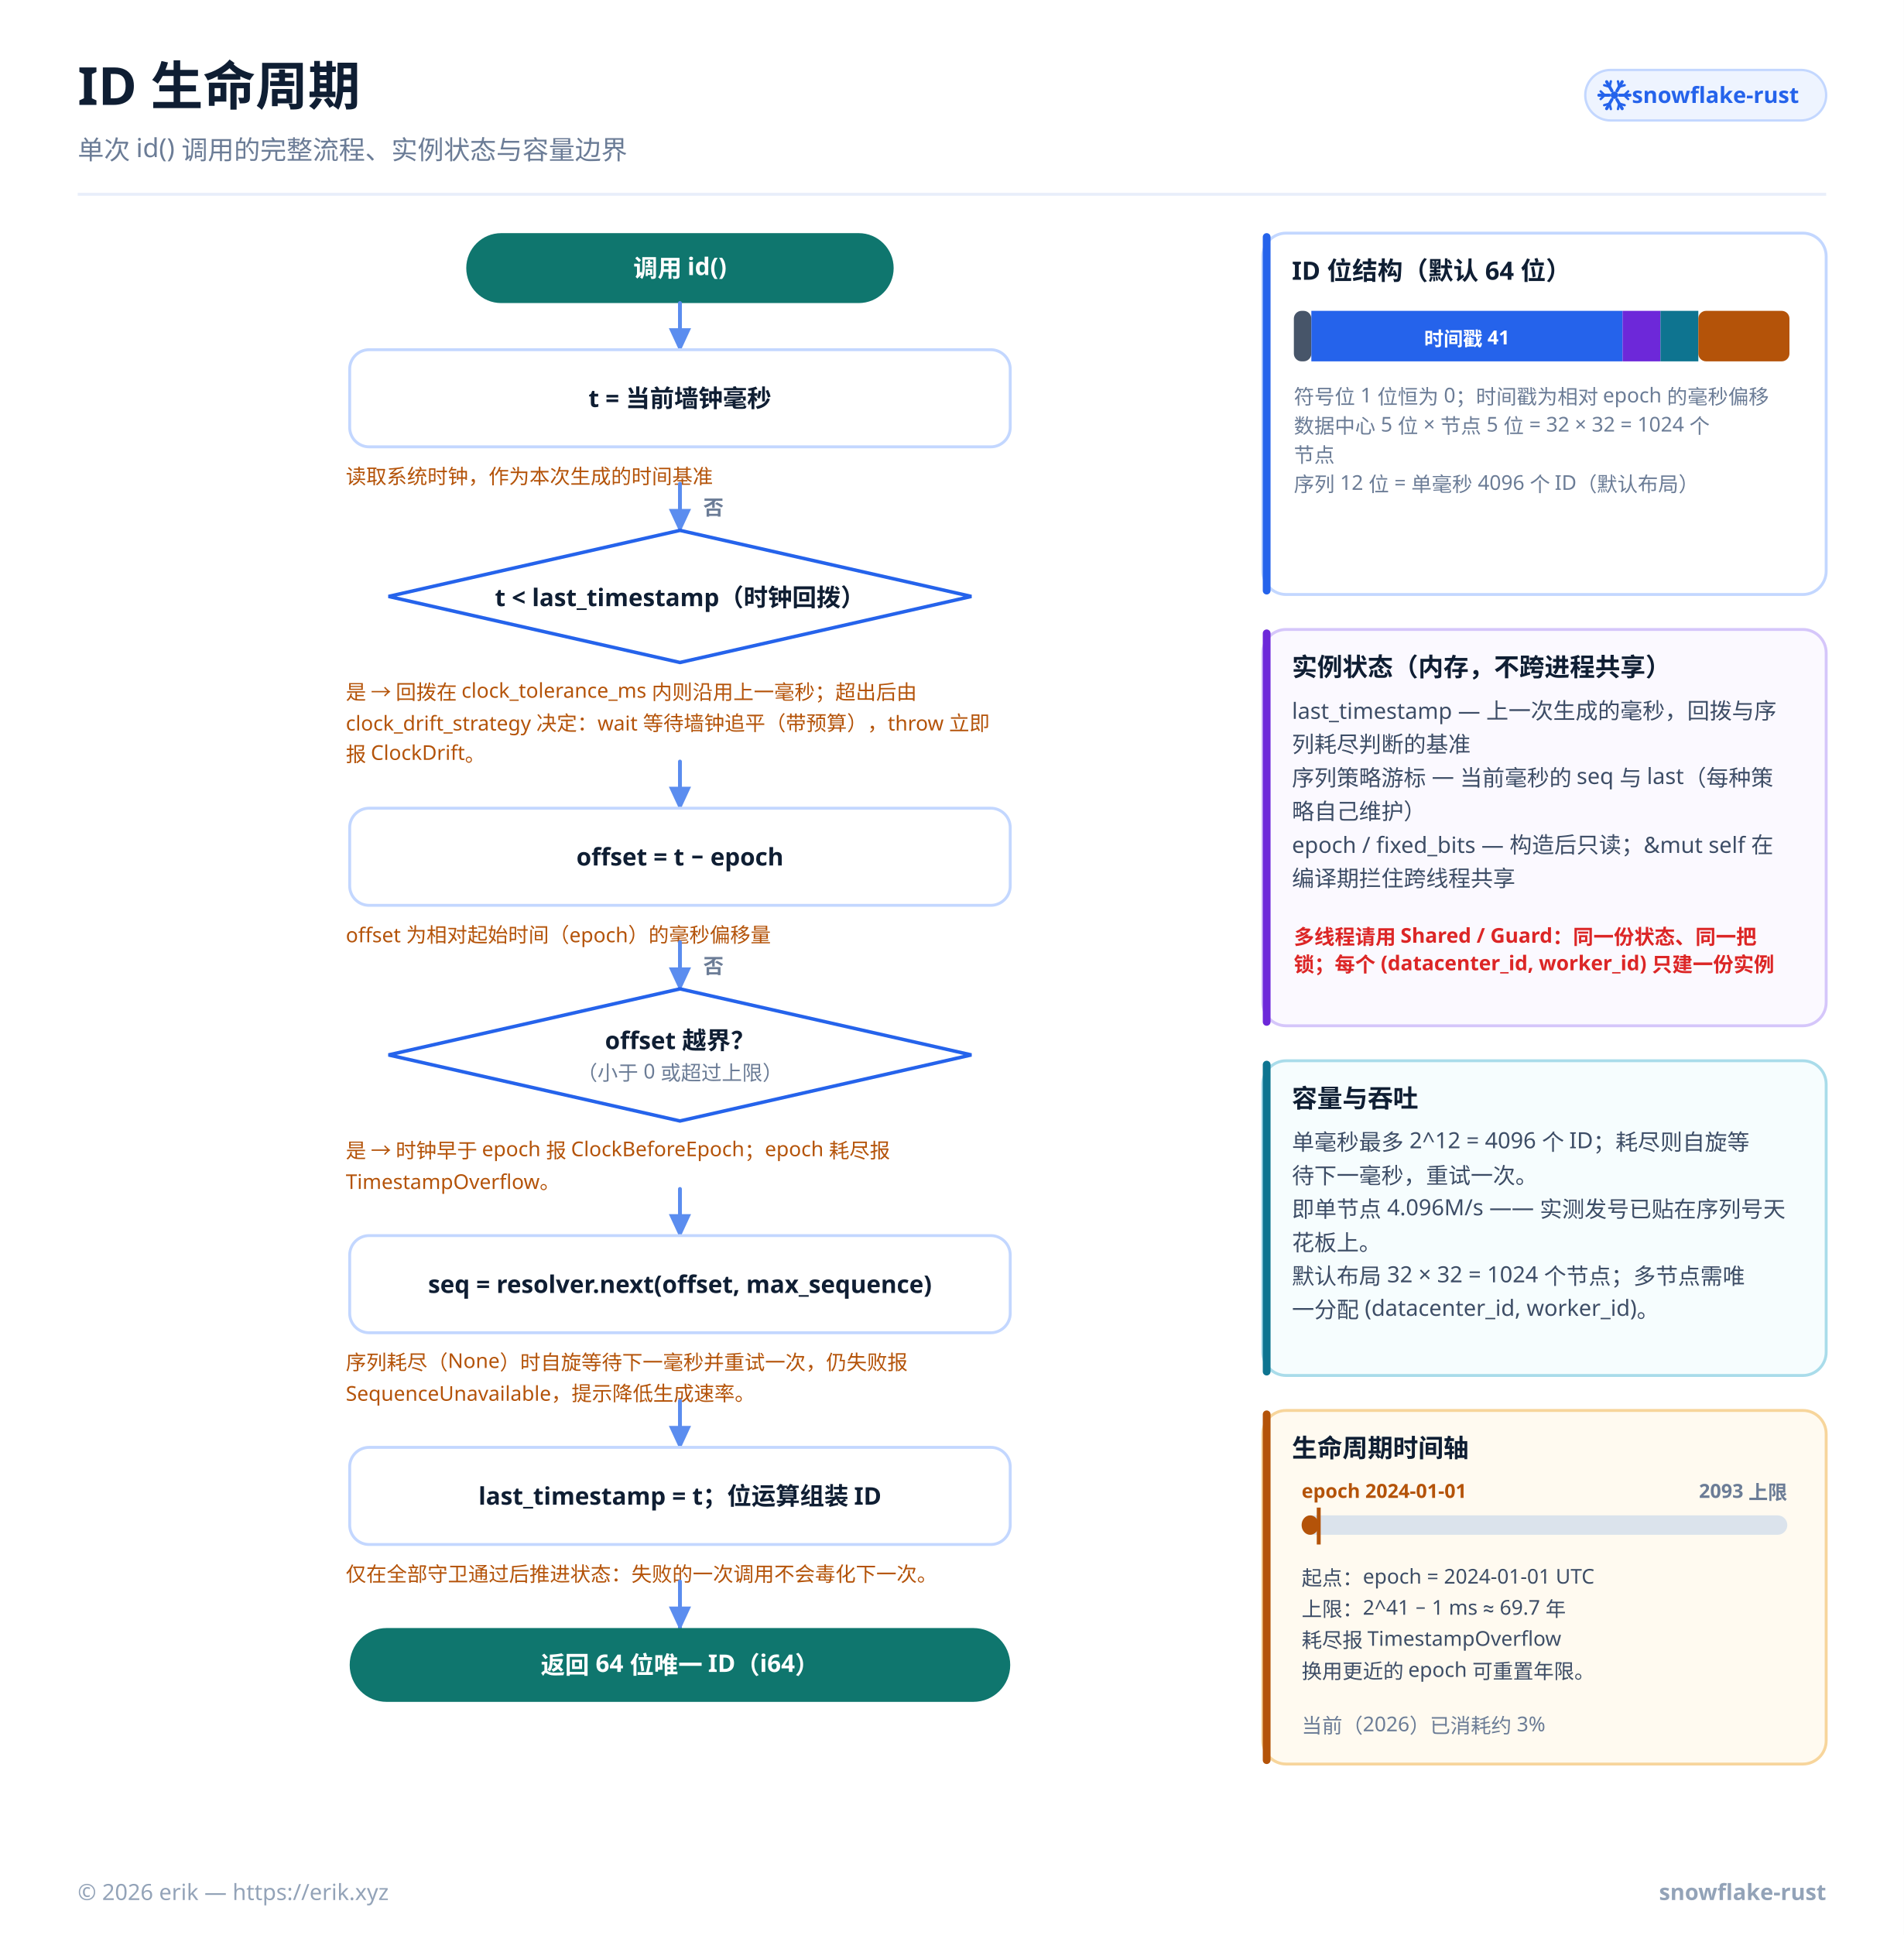
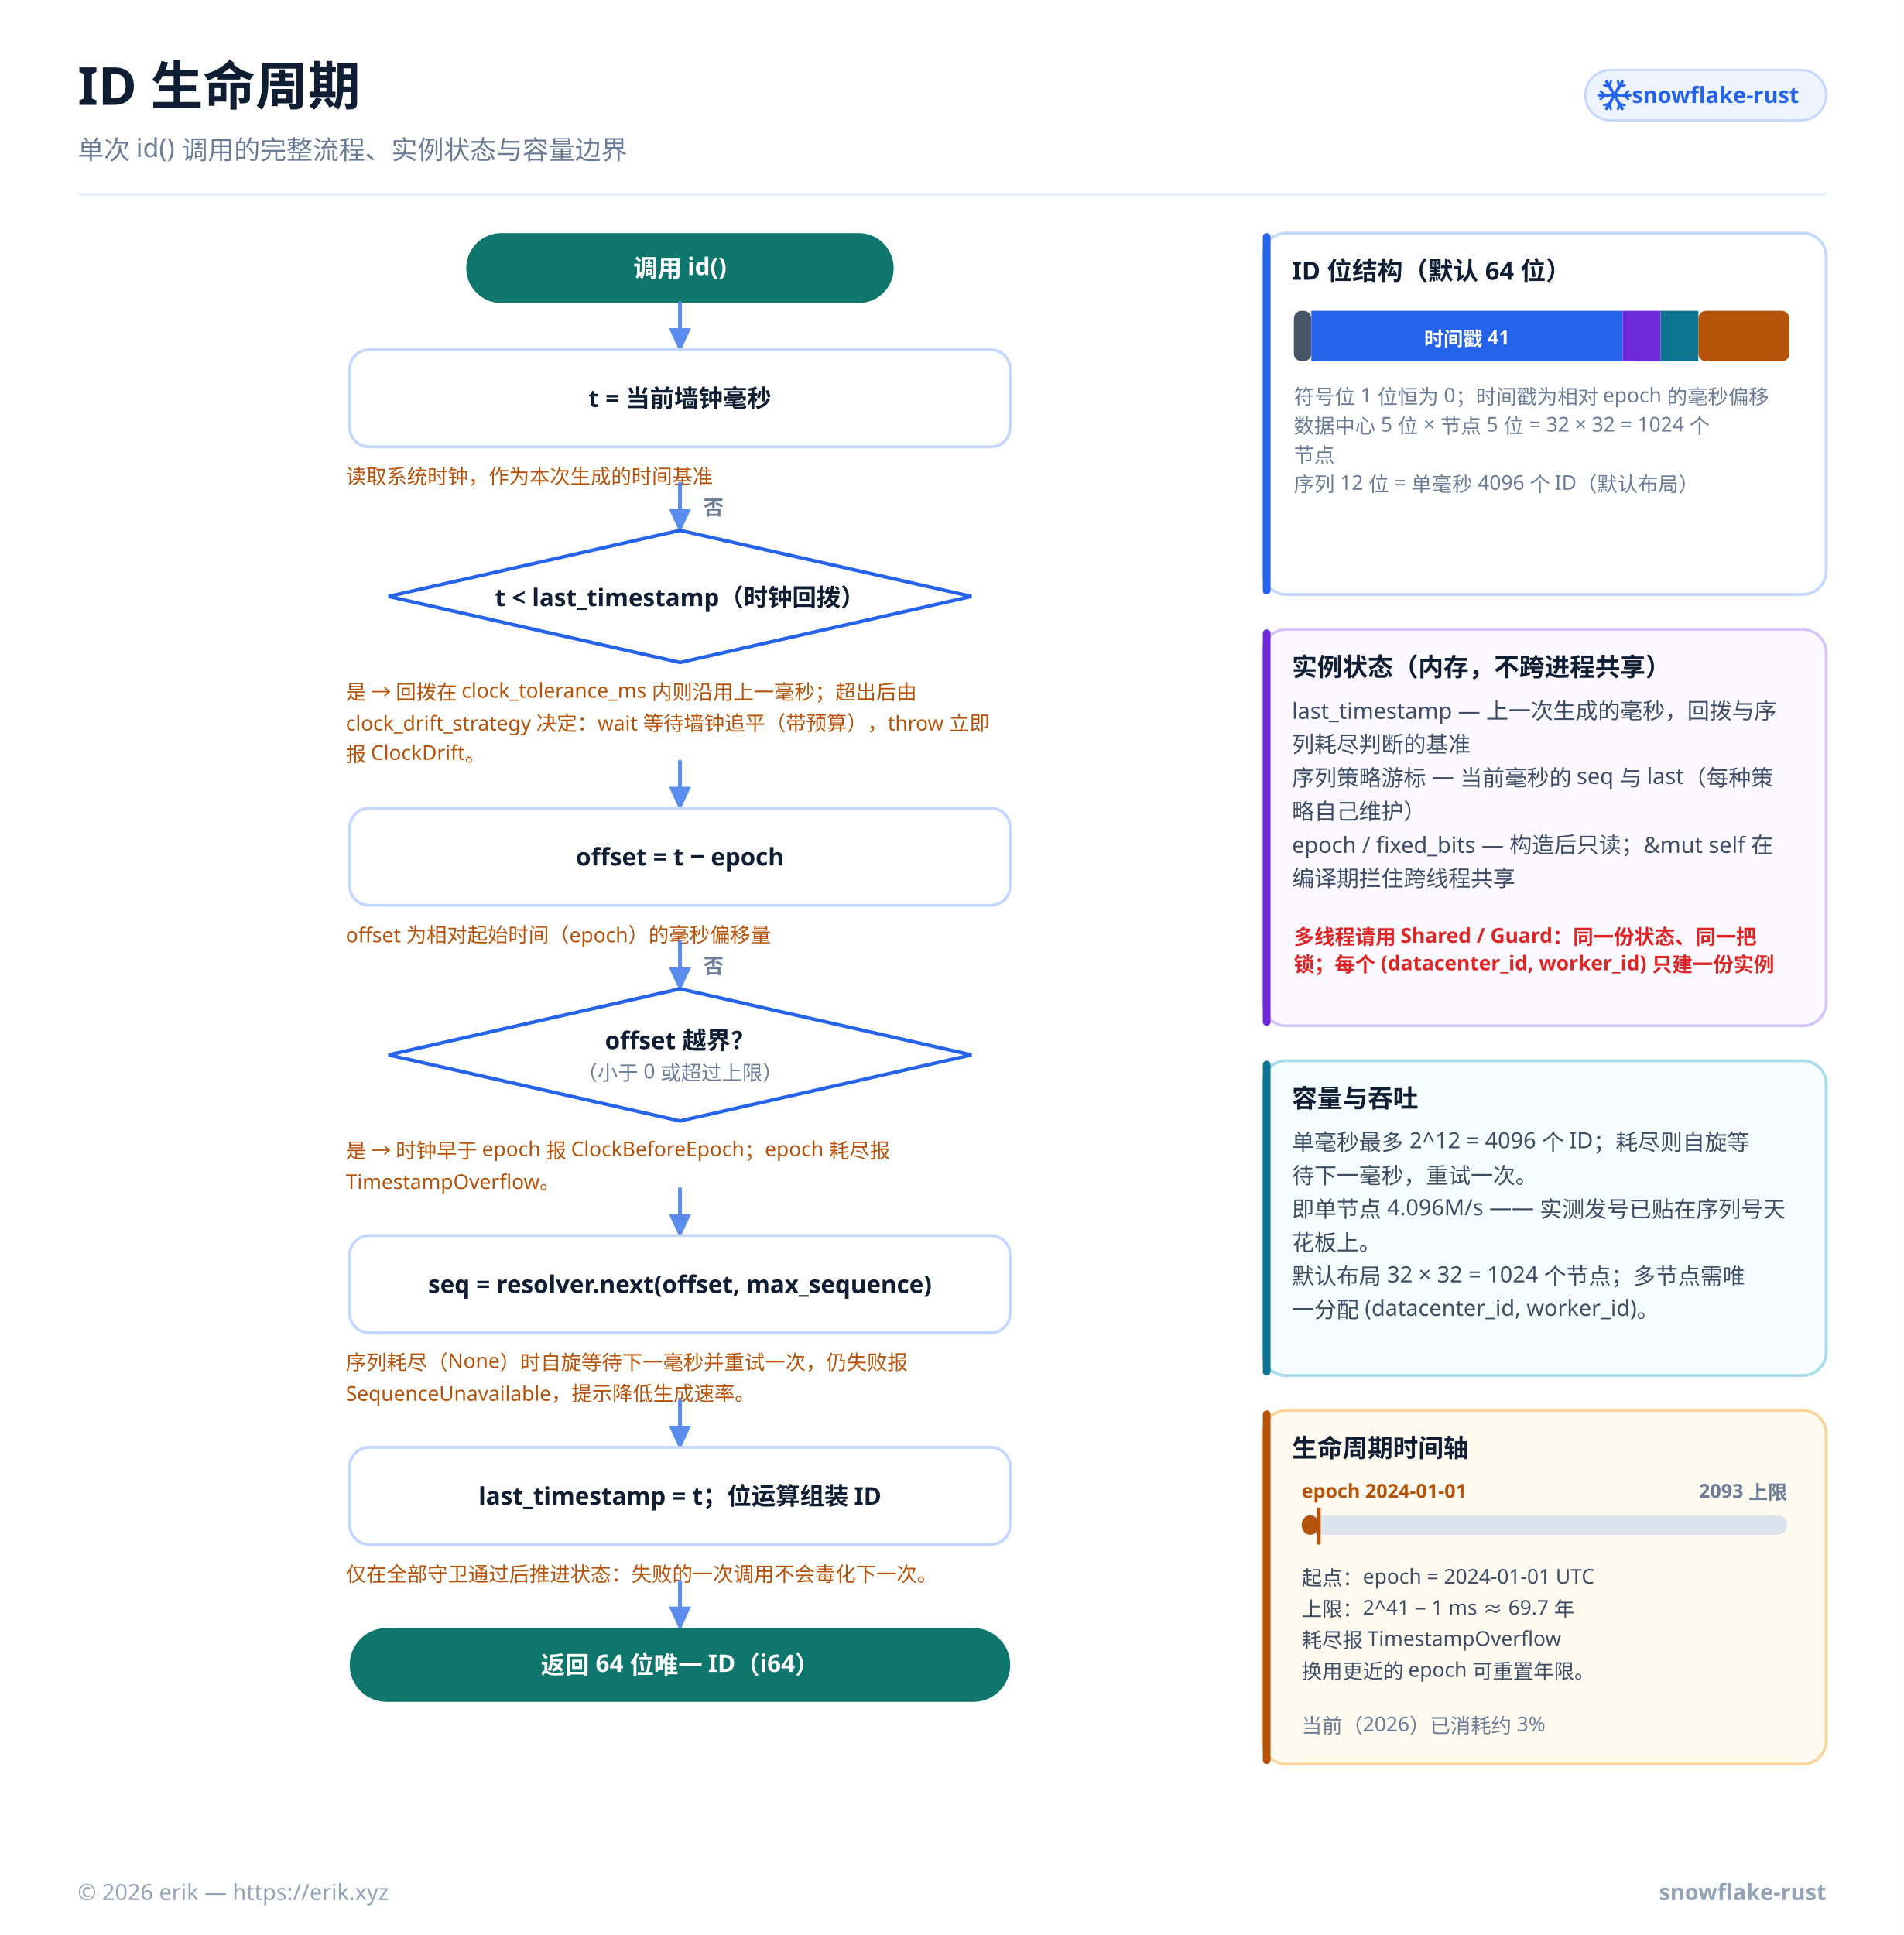
- <svg xmlns="http://www.w3.org/2000/svg" viewBox="0 0 980 996" width="980" height="996" role="img" font-family="-apple-system, BlinkMacSystemFont, 'Segoe UI', 'Noto Sans', 'PingFang SC', 'Hiragino Sans', 'Yu Gothic', 'Malgun Gothic', Roboto, 'Noto Sans CJK SC', 'Source Han Sans SC', 'Microsoft YaHei', 'Kohinoor Devanagari', 'Devanagari Sangam MN', 'Nirmala UI', 'Noto Sans Devanagari', 'Bangla MN', 'Bangla Sangam MN', 'Noto Sans Bengali', 'Geeza Pro', 'Noto Sans Arabic', Arial, sans-serif">
+ <svg xmlns="http://www.w3.org/2000/svg" viewBox="0 0 980 996" width="980" height="996" role="img" font-family="'Noto Sans', 'Noto Sans CJK SC', 'Source Han Sans SC', 'Noto Sans Devanagari', 'Noto Sans Bengali', 'Noto Sans Arabic', 'DejaVu Sans', sans-serif">
  <defs>
    <marker id="mk-5b8def" viewBox="0 0 10 10" refX="8.5" refY="5" markerWidth="6.5" markerHeight="6.5" orient="auto">
      <path d="M0,0.6 L9.5,5 L0,9.4 z" fill="#5b8def" />
    </marker>
  </defs>
  <rect width="980" height="996" fill="#ffffff" />
  <text x="40" y="54" font-size="27.0" fill="#0f1e33" font-weight="700">ID 生命周期</text>
  <text x="40" y="82" font-size="13.5" fill="#6b7c96" font-weight="400">单次 id() 调用的完整流程、实例状态与容量边界</text>
  <line x1="40.0" y1="100.0" x2="940.0" y2="100.0" stroke="#e8eefa" stroke-width="1.5" stroke-linecap="butt" />
  <rect x="816.0" y="36.0" width="124.0" height="26.0" rx="13" fill="#eef4ff" stroke="#c3d7ff" stroke-width="1.2" />
  <circle cx="831.0" cy="49.0" r="1.9" fill="#2563eb" />
  <g transform="rotate(0 831.0 49.0)">
    <line x1="833.6" y1="49.0" x2="839.0" y2="49.0" stroke="#2563eb" stroke-width="1.6" stroke-linecap="round" />
    <line x1="836.0" y1="49.0" x2="838.1" y2="47.0" stroke="#2563eb" stroke-width="1.20" stroke-linecap="round" />
    <line x1="836.0" y1="49.0" x2="838.1" y2="51.0" stroke="#2563eb" stroke-width="1.20" stroke-linecap="round" />
  </g>
  <g transform="rotate(60 831.0 49.0)">
    <line x1="833.6" y1="49.0" x2="839.0" y2="49.0" stroke="#2563eb" stroke-width="1.6" stroke-linecap="round" />
    <line x1="836.0" y1="49.0" x2="838.1" y2="47.0" stroke="#2563eb" stroke-width="1.20" stroke-linecap="round" />
    <line x1="836.0" y1="49.0" x2="838.1" y2="51.0" stroke="#2563eb" stroke-width="1.20" stroke-linecap="round" />
  </g>
  <g transform="rotate(120 831.0 49.0)">
    <line x1="833.6" y1="49.0" x2="839.0" y2="49.0" stroke="#2563eb" stroke-width="1.6" stroke-linecap="round" />
    <line x1="836.0" y1="49.0" x2="838.1" y2="47.0" stroke="#2563eb" stroke-width="1.20" stroke-linecap="round" />
    <line x1="836.0" y1="49.0" x2="838.1" y2="51.0" stroke="#2563eb" stroke-width="1.20" stroke-linecap="round" />
  </g>
  <g transform="rotate(180 831.0 49.0)">
    <line x1="833.6" y1="49.0" x2="839.0" y2="49.0" stroke="#2563eb" stroke-width="1.6" stroke-linecap="round" />
    <line x1="836.0" y1="49.0" x2="838.1" y2="47.0" stroke="#2563eb" stroke-width="1.20" stroke-linecap="round" />
    <line x1="836.0" y1="49.0" x2="838.1" y2="51.0" stroke="#2563eb" stroke-width="1.20" stroke-linecap="round" />
  </g>
  <g transform="rotate(240 831.0 49.0)">
    <line x1="833.6" y1="49.0" x2="839.0" y2="49.0" stroke="#2563eb" stroke-width="1.6" stroke-linecap="round" />
    <line x1="836.0" y1="49.0" x2="838.1" y2="47.0" stroke="#2563eb" stroke-width="1.20" stroke-linecap="round" />
    <line x1="836.0" y1="49.0" x2="838.1" y2="51.0" stroke="#2563eb" stroke-width="1.20" stroke-linecap="round" />
  </g>
  <g transform="rotate(300 831.0 49.0)">
    <line x1="833.6" y1="49.0" x2="839.0" y2="49.0" stroke="#2563eb" stroke-width="1.6" stroke-linecap="round" />
    <line x1="836.0" y1="49.0" x2="838.1" y2="47.0" stroke="#2563eb" stroke-width="1.20" stroke-linecap="round" />
    <line x1="836.0" y1="49.0" x2="838.1" y2="51.0" stroke="#2563eb" stroke-width="1.20" stroke-linecap="round" />
  </g>
  <text x="883.005" y="53" font-size="11.5" fill="#2563eb" font-weight="600" text-anchor="middle">snowflake-rust</text>
  <rect x="650.0" y="120.0" width="290.0" height="186.0" rx="12" fill="#fff" stroke="#c3d7ff" stroke-width="1.5" />
  <rect x="650.0" y="120.0" width="4.0" height="186.0" rx="2" fill="#2563eb" />
  <text x="665" y="144" font-size="13.0" fill="#0f1e33" font-weight="700">ID 位结构（默认 64 位）</text>
  <rect x="666.0" y="160.0" width="9.0" height="26.0" rx="4" fill="#475569" />
  <rect x="675.0" y="160.0" width="160.2" height="26.0" rx="0" fill="#2563eb" />
  <text x="755.078" y="178" font-size="10.0" fill="#fff" font-weight="600" text-anchor="middle">时间戳 41</text>
  <rect x="835.2" y="160.0" width="19.5" height="26.0" rx="0" fill="#6d28d9" />
  <rect x="854.7" y="160.0" width="19.5" height="26.0" rx="0" fill="#0e7490" />
  <rect x="874.2" y="160.0" width="46.9" height="26.0" rx="4" fill="#b45309" />
  <text x="666" y="208" font-size="10.5" fill="#6b7c96" font-weight="400">符号位 1 位恒为 0；时间戳为相对 epoch 的毫秒偏移</text>
  <text x="666" y="223" font-size="10.5" fill="#6b7c96" font-weight="400">数据中心 5 位 × 节点 5 位 = 32 × 32 = 1024 个</text>
  <text x="666" y="238" font-size="10.5" fill="#6b7c96" font-weight="400">节点</text>
  <text x="666" y="253" font-size="10.5" fill="#6b7c96" font-weight="400">序列 12 位 = 单毫秒 4096 个 ID（默认布局）</text>
  <rect x="650.0" y="324.0" width="290.0" height="204.0" rx="12" fill="#fbf9ff" stroke="#d5c6fa" stroke-width="1.5" />
  <rect x="650.0" y="324.0" width="4.0" height="204.0" rx="2" fill="#6d28d9" />
  <text x="665" y="348" font-size="13.0" fill="#0f1e33" font-weight="700">实例状态（内存，不跨进程共享）</text>
  <text x="665" y="370.0" font-size="11.5" fill="#3d4d66" font-weight="400">last_timestamp — 上一次生成的毫秒，回拨与序</text>
  <text x="665" y="387.25" font-size="11.5" fill="#3d4d66" font-weight="400">列耗尽判断的基准</text>
  <text x="665" y="404.5" font-size="11.5" fill="#3d4d66" font-weight="400">序列策略游标 — 当前毫秒的 seq 与 last（每种策</text>
  <text x="665" y="421.75" font-size="11.5" fill="#3d4d66" font-weight="400">略自己维护）</text>
  <text x="665" y="439.0" font-size="11.5" fill="#3d4d66" font-weight="400">epoch / fixed_bits — 构造后只读；&amp;mut self 在</text>
  <text x="665" y="456.25" font-size="11.5" fill="#3d4d66" font-weight="400">编译期拦住跨线程共享</text>
  <text x="666" y="486.0" font-size="10.5" fill="#dc2626" font-weight="600">多线程请用 Shared / Guard：同一份状态、同一把</text>
  <text x="666" y="500.175" font-size="10.5" fill="#dc2626" font-weight="600">锁；每个 (datacenter_id, worker_id) 只建一份实例</text>
  <rect x="650.0" y="546.0" width="290.0" height="162.0" rx="12" fill="#f6fdfe" stroke="#a9dcea" stroke-width="1.5" />
  <rect x="650.0" y="546.0" width="4.0" height="162.0" rx="2" fill="#0e7490" />
  <text x="665" y="570" font-size="13.0" fill="#0f1e33" font-weight="700">容量与吞吐</text>
  <text x="665" y="592.0" font-size="11.5" fill="#3d4d66" font-weight="400">单毫秒最多 2^12 = 4096 个 ID；耗尽则自旋等</text>
  <text x="665" y="609.25" font-size="11.5" fill="#3d4d66" font-weight="400">待下一毫秒，重试一次。</text>
  <text x="665" y="626.5" font-size="11.5" fill="#3d4d66" font-weight="400">即单节点 4.096M/s —— 实测发号已贴在序列号天</text>
  <text x="665" y="643.75" font-size="11.5" fill="#3d4d66" font-weight="400">花板上。</text>
  <text x="665" y="661.0" font-size="11.5" fill="#3d4d66" font-weight="400">默认布局 32 × 32 = 1024 个节点；多节点需唯</text>
  <text x="665" y="678.25" font-size="11.5" fill="#3d4d66" font-weight="400">一分配 (datacenter_id, worker_id)。</text>
  <rect x="650.0" y="726.0" width="290.0" height="182.0" rx="12" fill="#fffaf0" stroke="#f7d59b" stroke-width="1.5" />
  <rect x="650.0" y="726.0" width="4.0" height="182.0" rx="2" fill="#b45309" />
  <text x="665" y="750" font-size="13.0" fill="#0f1e33" font-weight="700">生命周期时间轴</text>
  <rect x="670.0" y="780.0" width="250.0" height="10.0" rx="5" fill="#dbe3ec" />
  <rect x="670.0" y="780.0" width="8.8" height="10.0" rx="5" fill="#b45309" />
  <line x1="678.8" y1="776.0" x2="678.8" y2="795.0" stroke="#b45309" stroke-width="2" stroke-linecap="butt" />
  <text x="670" y="771" font-size="10.0" fill="#b45309" font-weight="600">epoch 2024-01-01</text>
  <text x="920" y="771" font-size="10.0" fill="#6b7c96" font-weight="600" text-anchor="end">2093 上限</text>
  <text x="670" y="816" font-size="10.5" fill="#3d4d66" font-weight="400">起点：epoch = 2024-01-01 UTC</text>
  <text x="670" y="832" font-size="10.5" fill="#3d4d66" font-weight="400">上限：2^41 − 1 ms ≈ 69.7 年</text>
  <text x="670" y="848" font-size="10.5" fill="#3d4d66" font-weight="400">耗尽报 TimestampOverflow</text>
  <text x="670" y="864" font-size="10.5" fill="#3d4d66" font-weight="400">换用更近的 epoch 可重置年限。</text>
  <text x="670" y="892" font-size="10.5" fill="#3d4d66" text-anchor="start">
    <tspan fill="#6b7c96" font-weight="400">当前（2026）已消耗约 3%</tspan>
  </text>
  <rect x="240.0" y="120.0" width="220.0" height="36.0" rx="18.0" fill="#0f766e" />
  <text x="350.0" y="142.5" font-size="12.5" fill="#fff" font-weight="600" text-anchor="middle">调用 id()</text>
  <path d="M350.0,156.0 L350.0,180.0" fill="none" stroke="#5b8def" stroke-width="2" stroke-linecap="round" marker-end="url(#mk-5b8def)" />
  <rect x="180.0" y="180.0" width="340.0" height="50.0" rx="10" fill="#fff" stroke="#c3d7ff" stroke-width="1.5" />
  <text x="350" y="209.5" font-size="12.5" fill="#0f1e33" font-weight="600" text-anchor="middle">t = 当前墙钟毫秒</text>
  <text x="178" y="249" font-size="10.5" fill="#b45309" font-weight="400">读取系统时钟，作为本次生成的时间基准</text>
  <path d="M350.0,249.0 L350.0,273.0" fill="none" stroke="#5b8def" stroke-width="2" stroke-linecap="round" marker-end="url(#mk-5b8def)" />
  <text x="362" y="265.0" font-size="10.5" fill="#6b7c96" font-weight="600">否</text>
  <polygon points="350,273.0 500.0,307.0 350,341.0 200.0,307.0" fill="#fff" stroke="#2563eb" stroke-width="1.8" />
  <text x="350" y="312.0" font-size="12.5" fill="#0f1e33" font-weight="600" text-anchor="middle">t &lt; last_timestamp（时钟回拨）</text>
  <text x="178" y="360" font-size="10.5" fill="#b45309" font-weight="400">是 → 回拨在 clock_tolerance_ms 内则沿用上一毫秒；超出后由</text>
  <text x="178" y="376" font-size="10.5" fill="#b45309" font-weight="400">clock_drift_strategy 决定：wait 等待墙钟追平（带预算），throw 立即</text>
  <text x="178" y="392" font-size="10.5" fill="#b45309" font-weight="400">报 ClockDrift。</text>
  <path d="M350.0,392.0 L350.0,416.0" fill="none" stroke="#5b8def" stroke-width="2" stroke-linecap="round" marker-end="url(#mk-5b8def)" />
  <rect x="180.0" y="416.0" width="340.0" height="50.0" rx="10" fill="#fff" stroke="#c3d7ff" stroke-width="1.5" />
  <text x="350" y="445.5" font-size="12.5" fill="#0f1e33" font-weight="600" text-anchor="middle">offset = t − epoch</text>
  <text x="178" y="485" font-size="10.5" fill="#b45309" font-weight="400">offset 为相对起始时间（epoch）的毫秒偏移量</text>
  <path d="M350.0,485.0 L350.0,509.0" fill="none" stroke="#5b8def" stroke-width="2" stroke-linecap="round" marker-end="url(#mk-5b8def)" />
  <text x="362" y="501.0" font-size="10.5" fill="#6b7c96" font-weight="600">否</text>
  <polygon points="350,509.0 500.0,543.0 350,577.0 200.0,543.0" fill="#fff" stroke="#2563eb" stroke-width="1.8" />
  <text x="350" y="540.0" font-size="12.5" fill="#0f1e33" font-weight="600" text-anchor="middle">offset 越界？</text>
  <text x="350" y="556.0" font-size="10.5" fill="#6b7c96" font-weight="400" text-anchor="middle">（小于 0 或超过上限）</text>
  <text x="178" y="596" font-size="10.5" fill="#b45309" font-weight="400">是 → 时钟早于 epoch 报 ClockBeforeEpoch；epoch 耗尽报</text>
  <text x="178" y="612" font-size="10.5" fill="#b45309" font-weight="400">TimestampOverflow。</text>
  <path d="M350.0,612.0 L350.0,636.0" fill="none" stroke="#5b8def" stroke-width="2" stroke-linecap="round" marker-end="url(#mk-5b8def)" />
  <rect x="180.0" y="636.0" width="340.0" height="50.0" rx="10" fill="#fff" stroke="#c3d7ff" stroke-width="1.5" />
  <text x="350" y="665.5" font-size="12.5" fill="#0f1e33" font-weight="600" text-anchor="middle">seq = resolver.next(offset, max_sequence)</text>
  <text x="178" y="705" font-size="10.5" fill="#b45309" font-weight="400">序列耗尽（None）时自旋等待下一毫秒并重试一次，仍失败报</text>
  <text x="178" y="721" font-size="10.5" fill="#b45309" font-weight="400">SequenceUnavailable，提示降低生成速率。</text>
  <path d="M350.0,721.0 L350.0,745.0" fill="none" stroke="#5b8def" stroke-width="2" stroke-linecap="round" marker-end="url(#mk-5b8def)" />
  <rect x="180.0" y="745.0" width="340.0" height="50.0" rx="10" fill="#fff" stroke="#c3d7ff" stroke-width="1.5" />
  <text x="350" y="774.5" font-size="12.5" fill="#0f1e33" font-weight="600" text-anchor="middle">last_timestamp = t；位运算组装 ID</text>
  <text x="178" y="814" font-size="10.5" fill="#b45309" font-weight="400">仅在全部守卫通过后推进状态：失败的一次调用不会毒化下一次。</text>
  <path d="M350.0,814.0 L350.0,838.0" fill="none" stroke="#5b8def" stroke-width="2" stroke-linecap="round" marker-end="url(#mk-5b8def)" />
  <rect x="180.0" y="838.0" width="340.0" height="38.0" rx="19.0" fill="#0f766e" />
  <text x="350.0" y="861.5" font-size="12.5" fill="#fff" font-weight="600" text-anchor="middle">返回 64 位唯一 ID（i64）</text>
  <text x="40" y="978" font-size="11.5" fill="#93a3b8" font-weight="400">© 2026 erik — https://erik.xyz</text>
  <text x="940" y="978" font-size="11.5" fill="#93a3b8" font-weight="600" text-anchor="end">snowflake-rust</text>
</svg>
